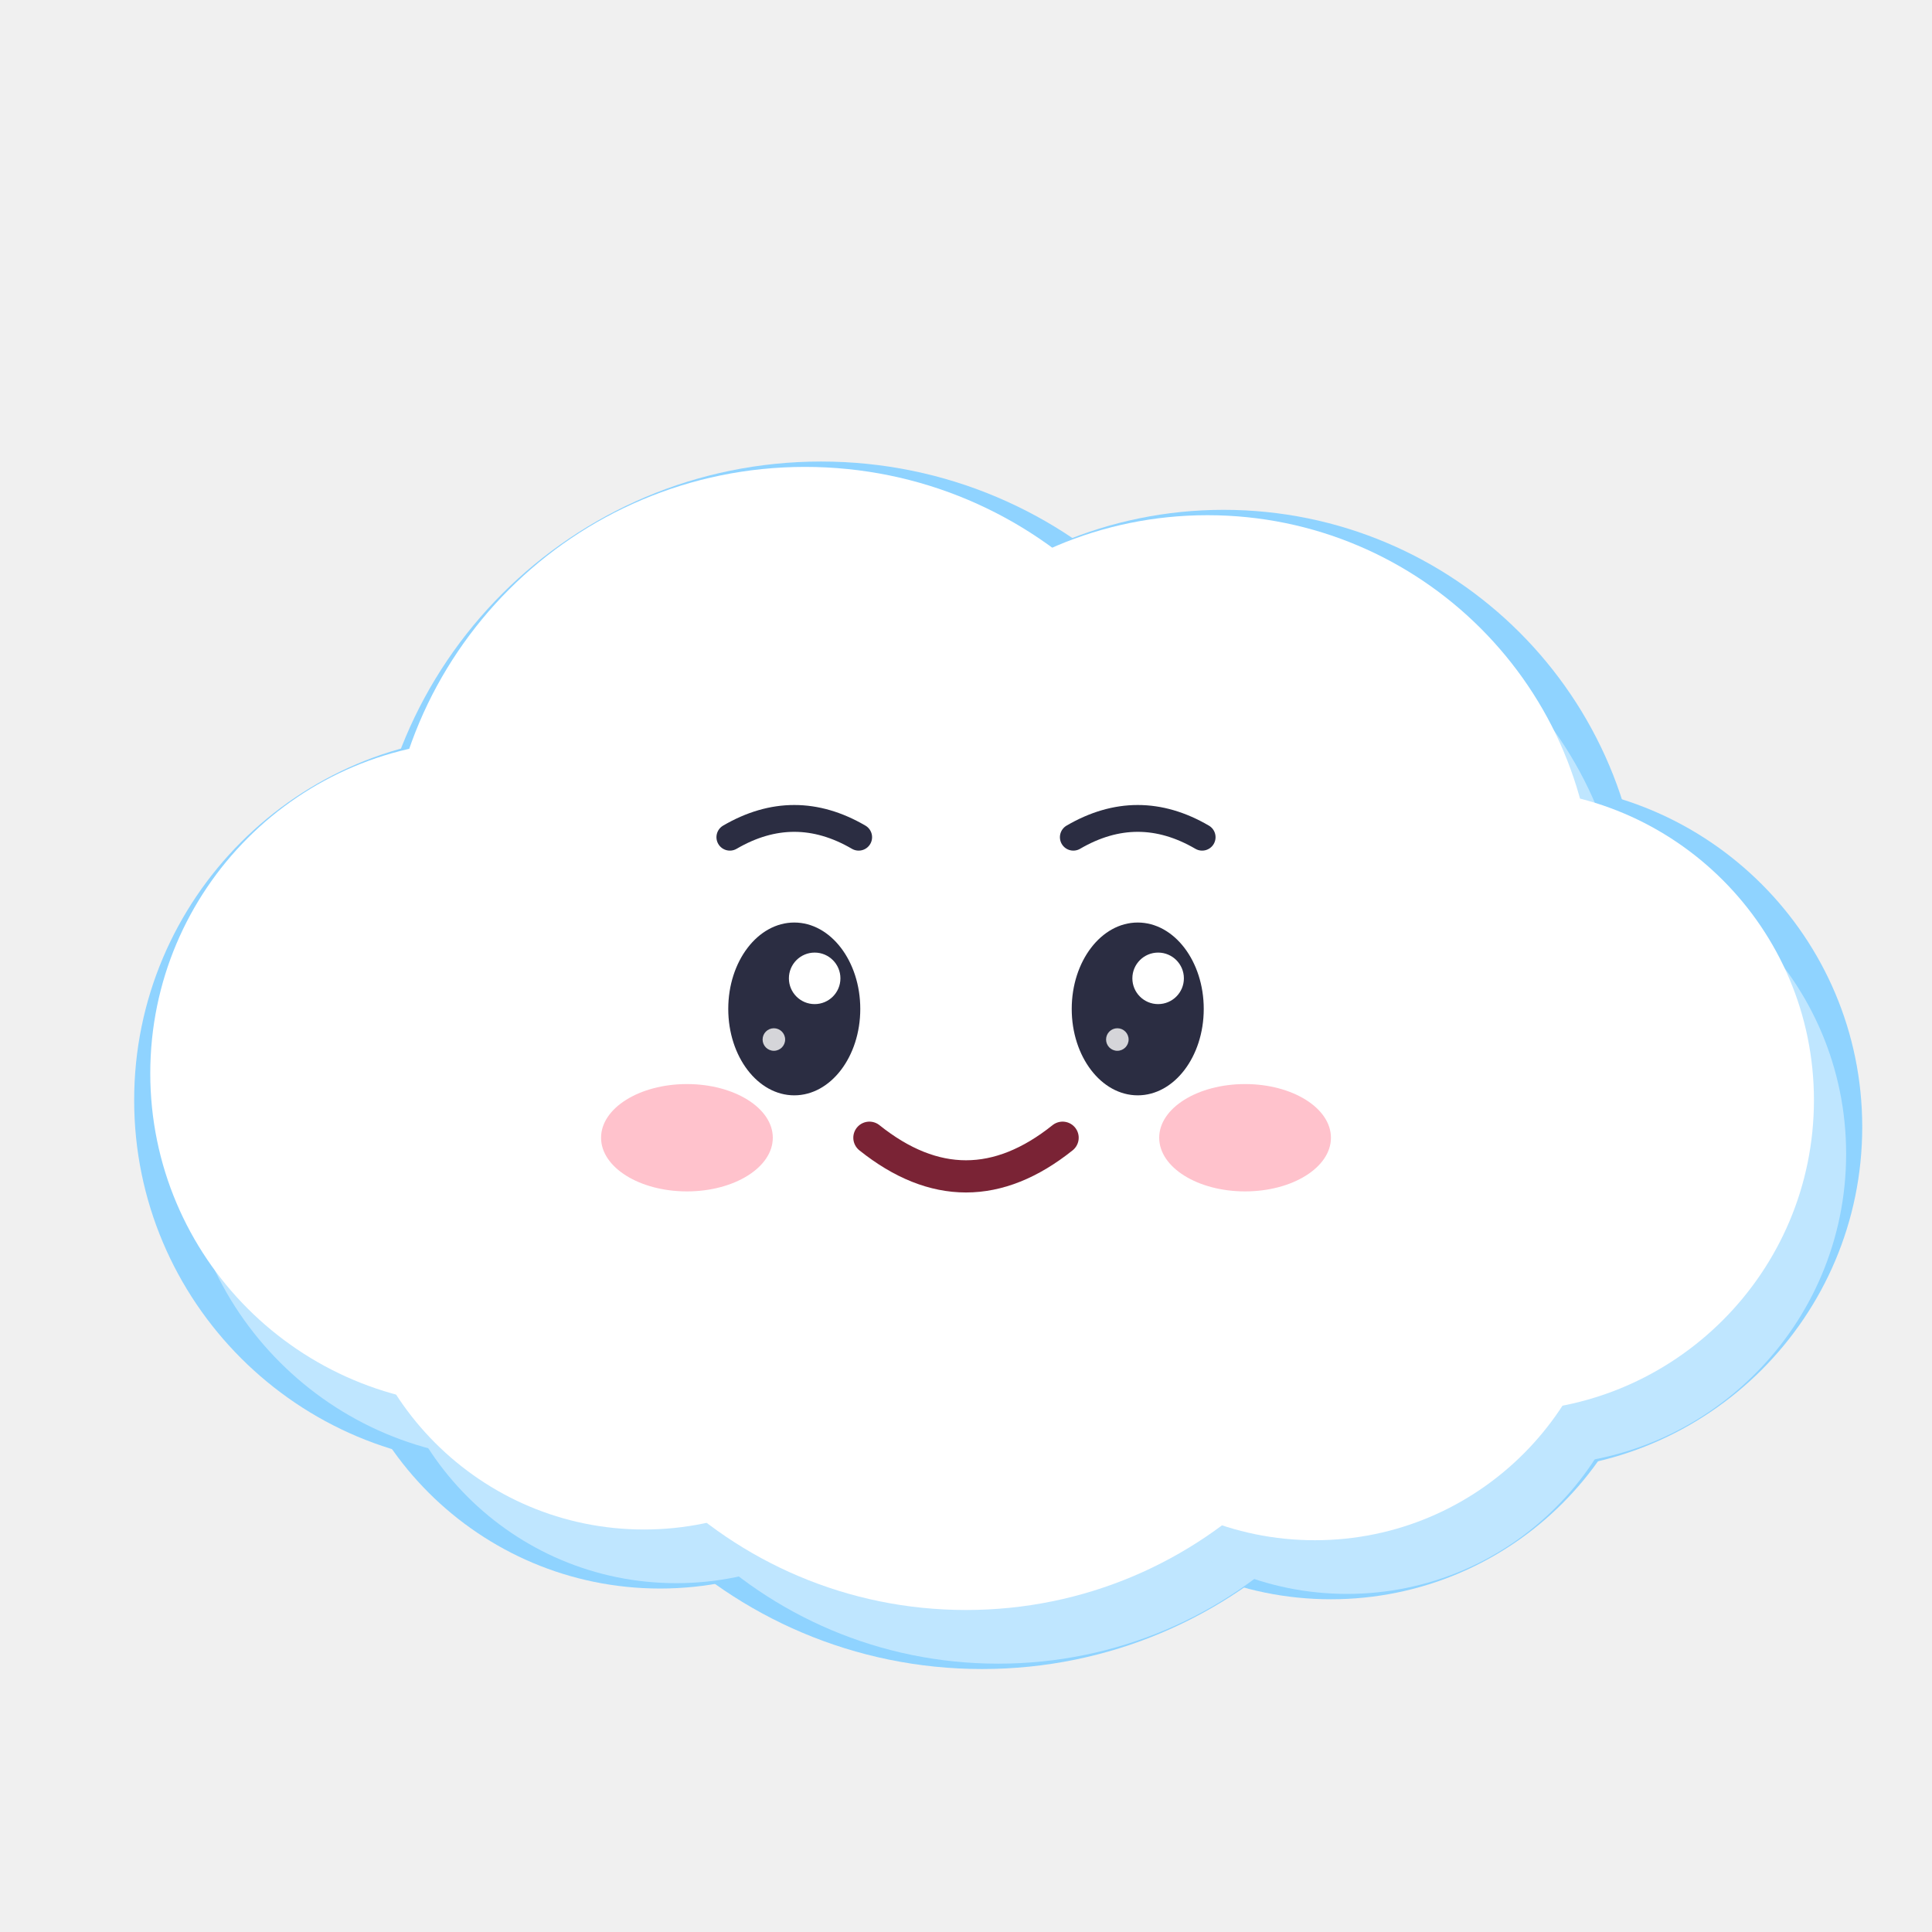
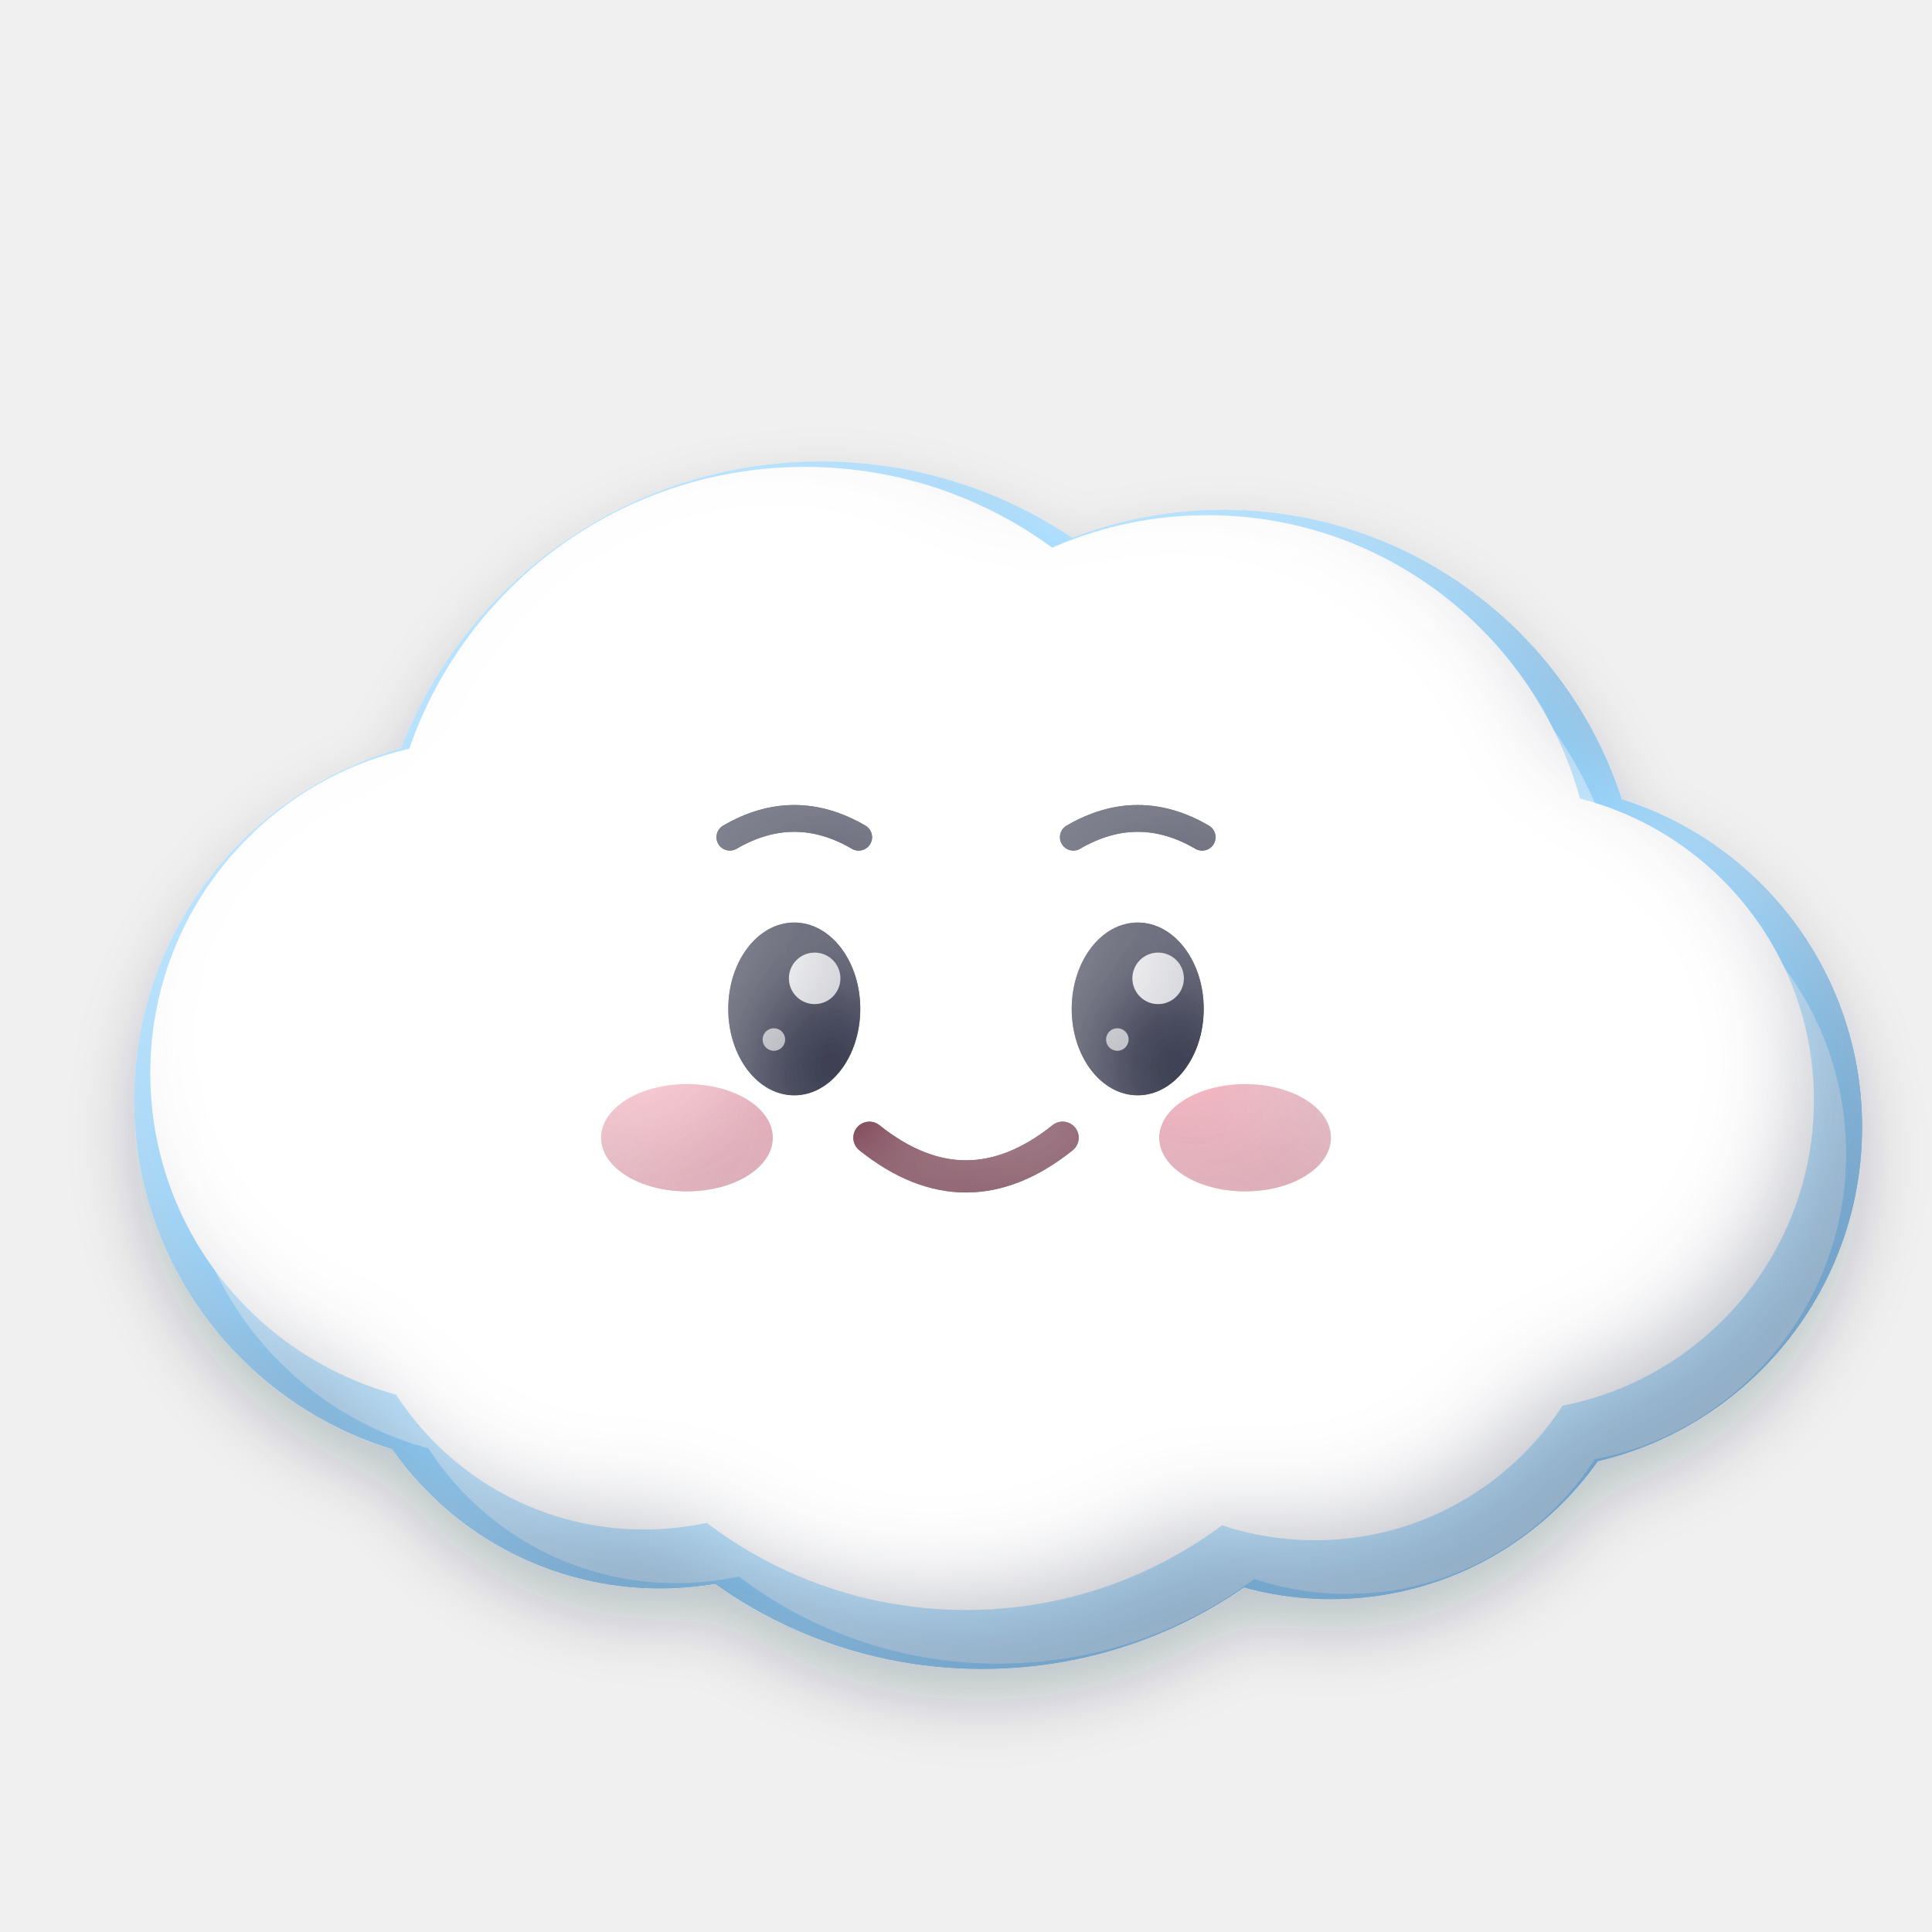
<svg xmlns="http://www.w3.org/2000/svg" id="sv68" viewBox="-180 -200 360 240" width="1024" height="1024">
  <style />
-   <g class="bob-cloud">
-     <circle cx="-87" cy="-55" r="68" fill="#8FD3FF" />
-     <circle cx="-27" cy="-90" r="84" fill="#8FD3FF" />
-     <circle cx="48" cy="-87" r="78" fill="#8FD3FF" />
-     <circle cx="103" cy="-50" r="64" fill="#8FD3FF" />
-     <circle cx="3" cy="-35" r="86" fill="#8FD3FF" />
-     <circle cx="-57" cy="-25" r="61" fill="#8FD3FF" />
-     <circle cx="68" cy="-23" r="61" fill="#8FD3FF" />
-     <circle cx="-84" cy="-50" r="62" fill="#BFE6FF" />
-     <circle cx="-24" cy="-85" r="78" fill="#BFE6FF" />
-     <circle cx="51" cy="-82" r="72" fill="#BFE6FF" />
-     <circle cx="106" cy="-45" r="58" fill="#BFE6FF" />
-     <circle cx="6" cy="-30" r="80" fill="#BFE6FF" />
-     <circle cx="-54" cy="-20" r="55" fill="#BFE6FF" />
-     <circle cx="71" cy="-18" r="55" fill="#BFE6FF" />
-     <circle cx="-90" cy="-60" r="62" fill="#FFFFFF" />
-     <circle cx="-30" cy="-95" r="78" fill="#FFFFFF" />
-     <circle cx="45" cy="-92" r="72" fill="#FFFFFF" />
-     <circle cx="100" cy="-55" r="58" fill="#FFFFFF" />
-     <circle cx="0" cy="-40" r="80" fill="#FFFFFF" />
-     <circle cx="-60" cy="-30" r="55" fill="#FFFFFF" />
-     <circle cx="65" cy="-28" r="55" fill="#FFFFFF" />
-     <g class="head" data-ox="0" data-oy="-60">
-       <g class="cheeks">
-         <ellipse cx="-52.0" cy="-48.0" rx="16" ry="10" fill="#FF8FA3" opacity=".55" />
-         <ellipse cx="52.0" cy="-48.0" rx="16" ry="10" fill="#FF8FA3" opacity=".55" />
-       </g>
-       <g class="eyes-open">
-         <g class="eye">
-           <ellipse cx="-32.0" cy="-72.0" rx="12.3" ry="16.1" fill="#2B2D42" />
-           <circle class="pupil-hl" cx="-28.2" cy="-77.7" r="4.8" fill="#fff" />
-           <circle cx="-35.8" cy="-66.3" r="2.1" fill="#fff" opacity=".8" />
+   <defs>
+     <filter id="bk-vol" x="-15%" y="-15%" width="130%" height="130%" color-interpolation-filters="sRGB">
+       <feGaussianBlur in="SourceAlpha" stdDeviation="9" result="b" />
+       <feOffset in="b" dx="-9" dy="-12" result="o1" />
+       <feComposite in="SourceAlpha" in2="o1" operator="arithmetic" k2="1" k3="-1" result="rim1" />
+       <feFlood flood-color="#1B1F3B" flood-opacity="0.30" />
+       <feComposite in2="rim1" operator="in" result="shadow" />
+       <feOffset in="b" dx="7" dy="10" result="o2" />
+       <feComposite in="SourceAlpha" in2="o2" operator="arithmetic" k2="1" k3="-1" result="rim2" />
+       <feFlood flood-color="#FFFFFF" flood-opacity="0.42" />
+       <feComposite in2="rim2" operator="in" result="light" />
+       <feMerge>
+         <feMergeNode in="SourceGraphic" />
+         <feMergeNode in="shadow" />
+         <feMergeNode in="light" />
+       </feMerge>
+     </filter>
+     <filter id="bk-drop" x="-20%" y="-20%" width="140%" height="140%">
+       <feDropShadow dx="0" dy="6" stdDeviation="6" flood-color="#1B1F3B" flood-opacity="0.22" />
+     </filter>
+   </defs>
+   <g filter="url(#bk-drop)">
+     <g class="bob-cloud" filter="url(#bk-vol)">
+       <circle cx="-87" cy="-55" r="68" fill="#8FD3FF" />
+       <circle cx="-27" cy="-90" r="84" fill="#8FD3FF" />
+       <circle cx="48" cy="-87" r="78" fill="#8FD3FF" />
+       <circle cx="103" cy="-50" r="64" fill="#8FD3FF" />
+       <circle cx="3" cy="-35" r="86" fill="#8FD3FF" />
+       <circle cx="-57" cy="-25" r="61" fill="#8FD3FF" />
+       <circle cx="68" cy="-23" r="61" fill="#8FD3FF" />
+       <circle cx="-84" cy="-50" r="62" fill="#BFE6FF" />
+       <circle cx="-24" cy="-85" r="78" fill="#BFE6FF" />
+       <circle cx="51" cy="-82" r="72" fill="#BFE6FF" />
+       <circle cx="106" cy="-45" r="58" fill="#BFE6FF" />
+       <circle cx="6" cy="-30" r="80" fill="#BFE6FF" />
+       <circle cx="-54" cy="-20" r="55" fill="#BFE6FF" />
+       <circle cx="71" cy="-18" r="55" fill="#BFE6FF" />
+       <circle cx="-90" cy="-60" r="62" fill="#FFFFFF" />
+       <circle cx="-30" cy="-95" r="78" fill="#FFFFFF" />
+       <circle cx="45" cy="-92" r="72" fill="#FFFFFF" />
+       <circle cx="100" cy="-55" r="58" fill="#FFFFFF" />
+       <circle cx="0" cy="-40" r="80" fill="#FFFFFF" />
+       <circle cx="-60" cy="-30" r="55" fill="#FFFFFF" />
+       <circle cx="65" cy="-28" r="55" fill="#FFFFFF" />
+       <g class="head" filter="url(#bk-vol)" data-ox="0" data-oy="-60">
+         <g class="cheeks">
+           <ellipse cx="-52.0" cy="-48.0" rx="16" ry="10" fill="#FF8FA3" opacity=".55" />
+           <ellipse cx="52.0" cy="-48.0" rx="16" ry="10" fill="#FF8FA3" opacity=".55" />
        </g>
-         <g class="eye">
-           <ellipse cx="32.0" cy="-72.0" rx="12.3" ry="16.1" fill="#2B2D42" />
-           <circle class="pupil-hl" cx="35.8" cy="-77.7" r="4.8" fill="#fff" />
-           <circle cx="28.2" cy="-66.3" r="2.1" fill="#fff" opacity=".8" />
+         <g class="eyes-open">
+           <g class="eye">
+             <ellipse cx="-32.0" cy="-72.0" rx="12.3" ry="16.1" fill="#2B2D42" />
+             <circle class="pupil-hl" cx="-28.2" cy="-77.7" r="4.8" fill="#fff" />
+             <circle cx="-35.8" cy="-66.3" r="2.1" fill="#fff" opacity=".8" />
+           </g>
+           <g class="eye">
+             <ellipse cx="32.0" cy="-72.0" rx="12.3" ry="16.1" fill="#2B2D42" />
+             <circle class="pupil-hl" cx="35.8" cy="-77.7" r="4.8" fill="#fff" />
+             <circle cx="28.2" cy="-66.3" r="2.1" fill="#fff" opacity=".8" />
+           </g>
        </g>
-       </g>
-       <g class="eyes-happy" opacity="0">
-         <path d="M -44.4 -67.0 Q -32.0 -85.3 -19.6 -67.0" stroke="#2B2D42" stroke-width="5.7" fill="none" stroke-linecap="round" />
-         <path d="M 19.6 -67.0 Q 32.0 -85.3 44.4 -67.0" stroke="#2B2D42" stroke-width="5.7" fill="none" stroke-linecap="round" />
-       </g>
-       <g class="eyes-closed" opacity="0">
-         <path d="M -44.4 -72.0 Q -32.0 -62.5 -19.6 -72.0" stroke="#2B2D42" stroke-width="4.8" fill="none" stroke-linecap="round" />
-         <path d="M 19.6 -72.0 Q 32.0 -62.5 44.4 -72.0" stroke="#2B2D42" stroke-width="4.8" fill="none" stroke-linecap="round" />
-       </g>
-       <path class="brow-l" d="M -44.0 -104.0 Q -32.0 -111.0 -20.0 -104.0" stroke="#2B2D42" stroke-width="5" fill="none" stroke-linecap="round" />
-       <path class="brow-r" d="M 20.0 -104.0 Q 32.0 -111.0 44.0 -104.0" stroke="#2B2D42" stroke-width="5" fill="none" stroke-linecap="round" />
-       <g class="mouths" transform="translate(0.0 -48.0)">
-         <path class="m-smile" d="M -18.0 0 Q 0 14.4 18.0 0" stroke="#7A2335" stroke-width="6" fill="none" stroke-linecap="round" />
-         <g class="m-open" opacity="0">
-           <path d="M -17.1 -2 Q 0 -5.4 17.1 -2 Q 14.4 21.6 0 23.4 Q -14.4 21.6 -17.1 -2 Z" fill="#7A2335" />
-           <ellipse cx="0" cy="15.3" rx="9.0" ry="5.4" fill="#FF8FA3" />
+         <g class="eyes-happy" opacity="0">
+           <path d="M -44.4 -67.0 Q -32.0 -85.3 -19.6 -67.0" stroke="#2B2D42" stroke-width="5.7" fill="none" stroke-linecap="round" />
+           <path d="M 19.6 -67.0 Q 32.0 -85.3 44.4 -67.0" stroke="#2B2D42" stroke-width="5.7" fill="none" stroke-linecap="round" />
        </g>
-         <path class="m-sad" opacity="0" d="M -15.3 10 Q 0 -4.5 15.3 10" stroke="#7A2335" stroke-width="6" fill="none" stroke-linecap="round" />
-         <ellipse class="m-o" opacity="0" cx="0" cy="6" rx="8.1" ry="10.8" fill="#7A2335" />
-         <g class="m-grin" opacity="0">
-           <path d="M -23.4 -3 Q 0 -0.9 23.4 -3 Q 18.0 30.6 0 30.6 Q -18.0 30.6 -23.4 -3 Z" fill="#7A2335" />
-           <ellipse cx="0" cy="21.6" rx="11.7" ry="6.3" fill="#FF8FA3" />
+         <g class="eyes-closed" opacity="0">
+           <path d="M -44.4 -72.0 Q -32.0 -62.5 -19.6 -72.0" stroke="#2B2D42" stroke-width="4.8" fill="none" stroke-linecap="round" />
+           <path d="M 19.6 -72.0 Q 32.0 -62.5 44.4 -72.0" stroke="#2B2D42" stroke-width="4.8" fill="none" stroke-linecap="round" />
        </g>
-         <path class="m-flat" opacity="0" d="M -13.5 5 L 13.5 5" stroke="#7A2335" stroke-width="6" stroke-linecap="round" />
+         <path class="brow-l" d="M -44.0 -104.0 Q -32.0 -111.0 -20.0 -104.0" stroke="#2B2D42" stroke-width="5" fill="none" stroke-linecap="round" />
+         <path class="brow-r" d="M 20.0 -104.0 Q 32.0 -111.0 44.0 -104.0" stroke="#2B2D42" stroke-width="5" fill="none" stroke-linecap="round" />
+         <g class="mouths" transform="translate(0.0 -48.0)">
+           <path class="m-smile" d="M -18.0 0 Q 0 14.4 18.0 0" stroke="#7A2335" stroke-width="6" fill="none" stroke-linecap="round" />
+           <g class="m-open" opacity="0">
+             <path d="M -17.1 -2 Q 0 -5.4 17.1 -2 Q 14.4 21.6 0 23.4 Q -14.4 21.6 -17.1 -2 Z" fill="#7A2335" />
+             <ellipse cx="0" cy="15.3" rx="9.0" ry="5.4" fill="#FF8FA3" />
+           </g>
+           <path class="m-sad" opacity="0" d="M -15.3 10 Q 0 -4.5 15.3 10" stroke="#7A2335" stroke-width="6" fill="none" stroke-linecap="round" />
+           <ellipse class="m-o" opacity="0" cx="0" cy="6" rx="8.1" ry="10.8" fill="#7A2335" />
+           <g class="m-grin" opacity="0">
+             <path d="M -23.4 -3 Q 0 -0.9 23.4 -3 Q 18.0 30.6 0 30.6 Q -18.0 30.6 -23.4 -3 Z" fill="#7A2335" />
+             <ellipse cx="0" cy="21.6" rx="11.7" ry="6.3" fill="#FF8FA3" />
+           </g>
+           <path class="m-flat" opacity="0" d="M -13.5 5 L 13.5 5" stroke="#7A2335" stroke-width="6" stroke-linecap="round" />
+         </g>
      </g>
    </g>
  </g>
</svg>
